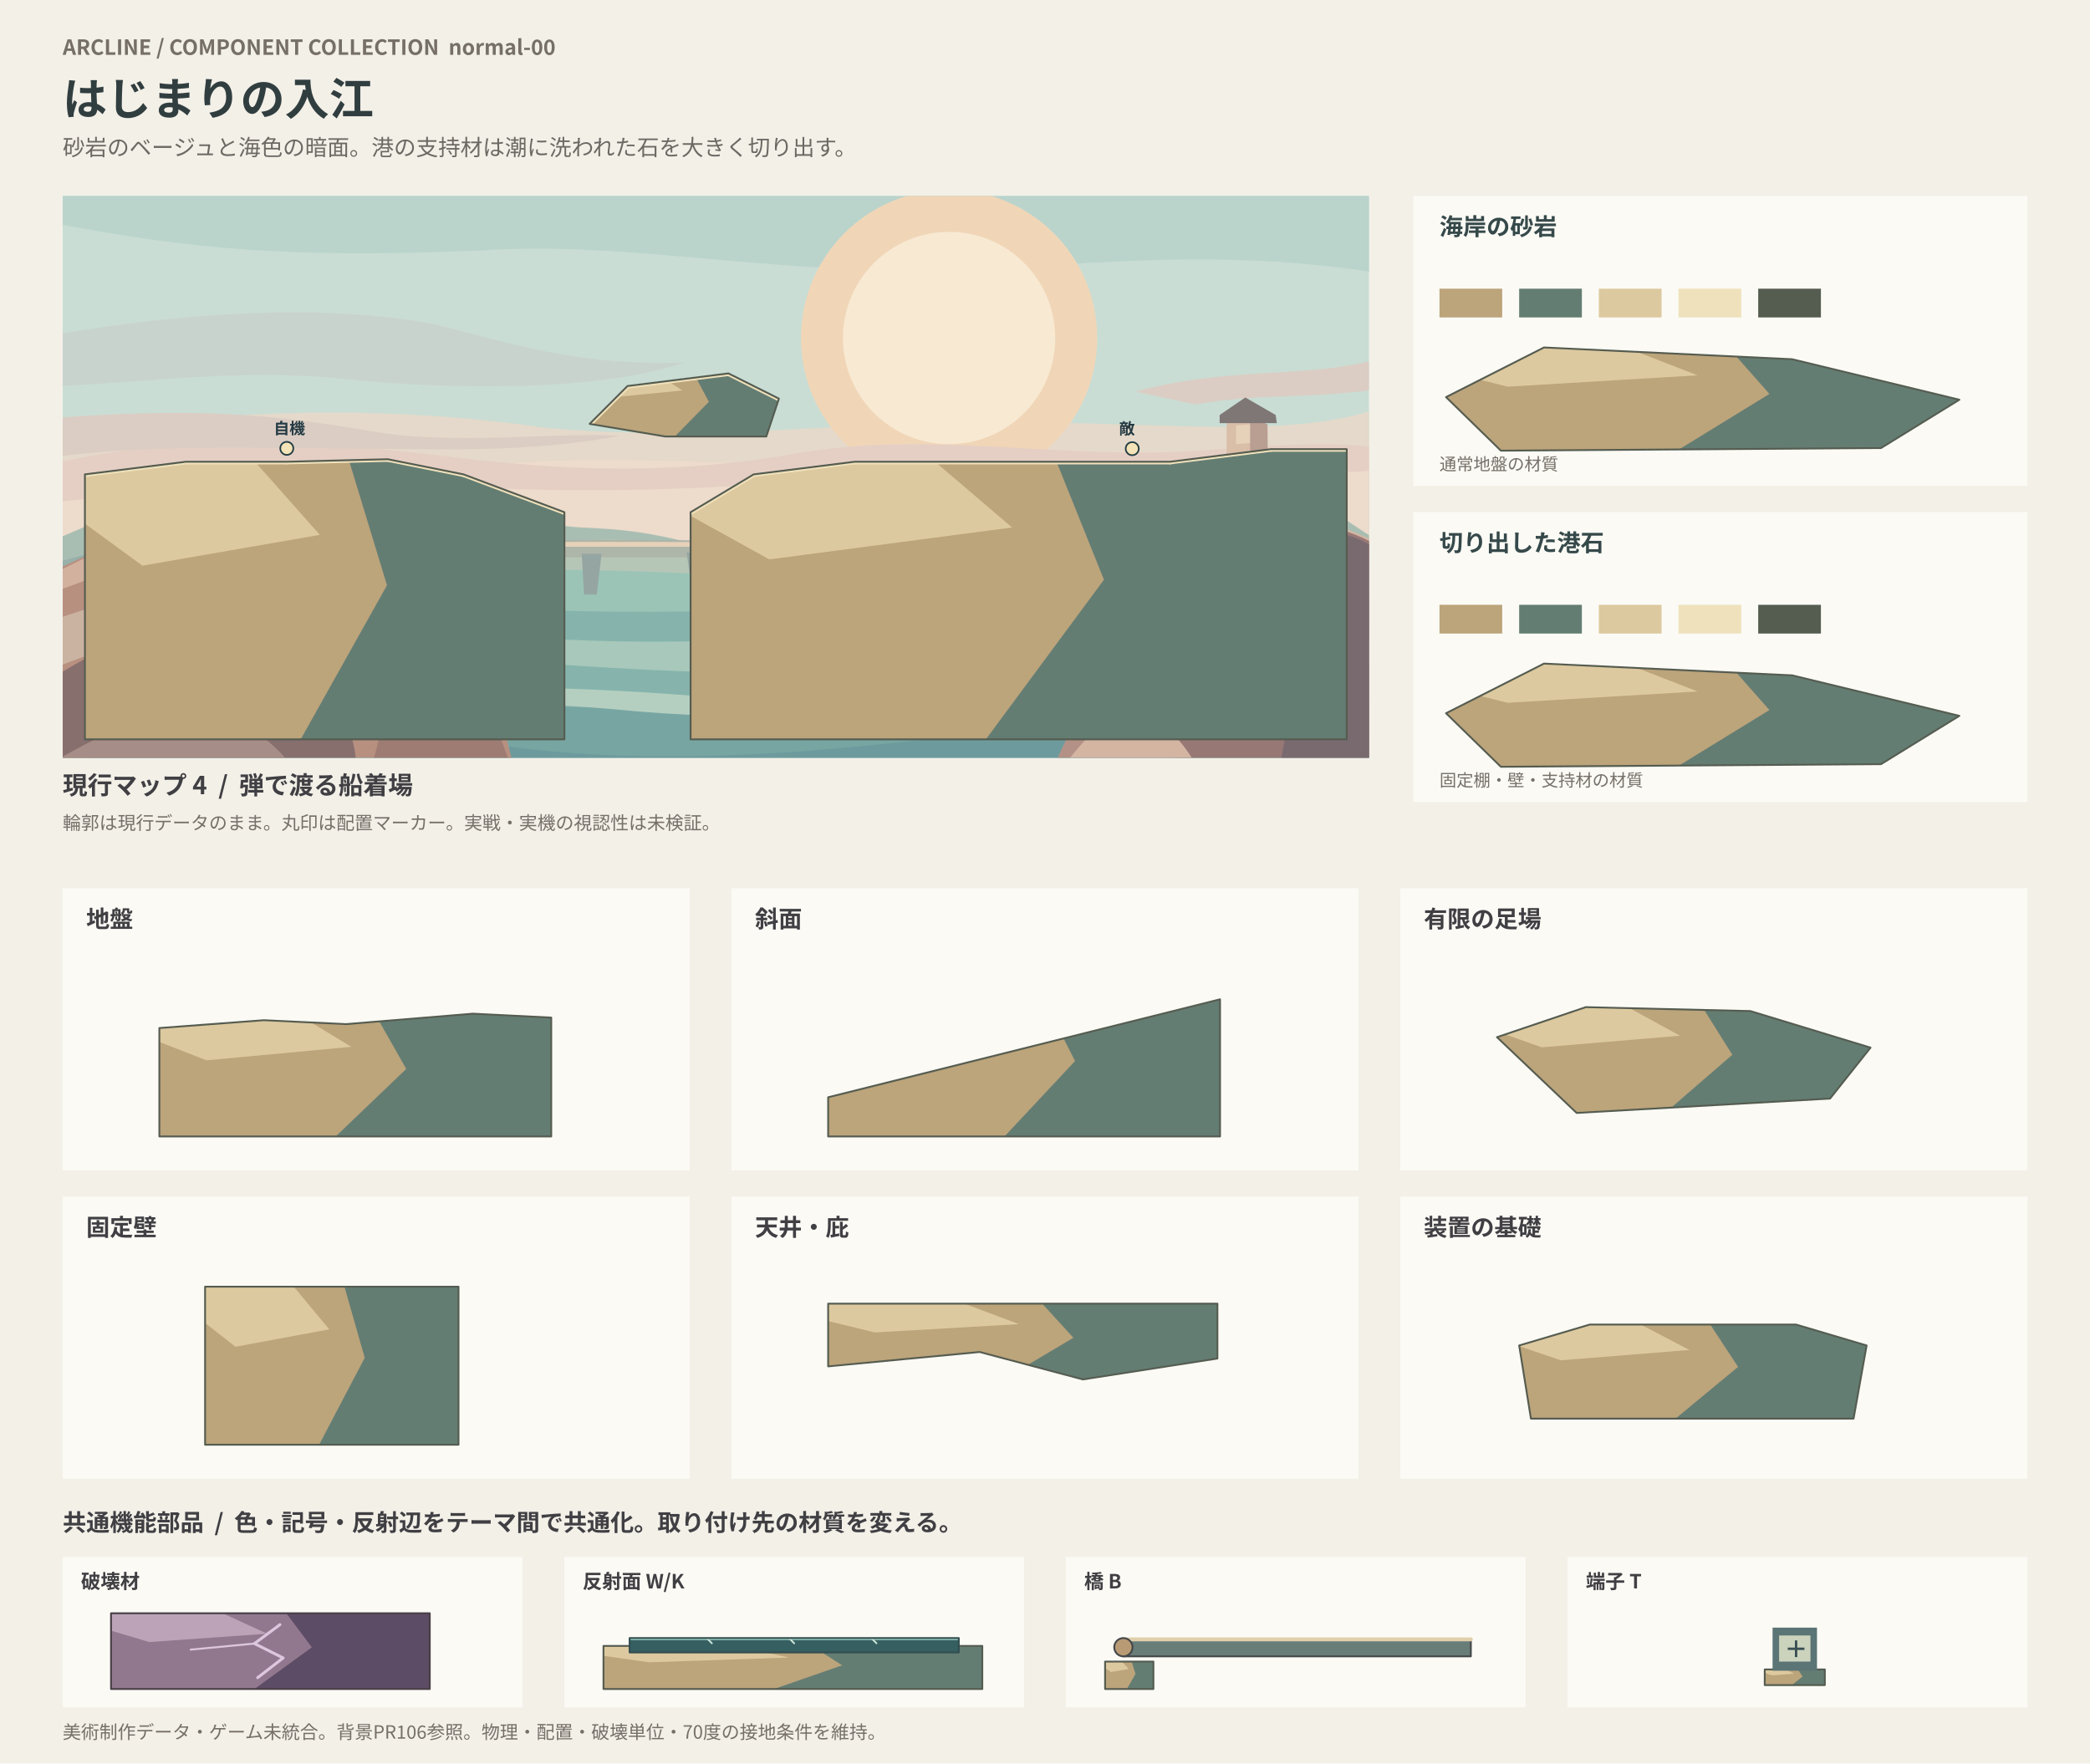
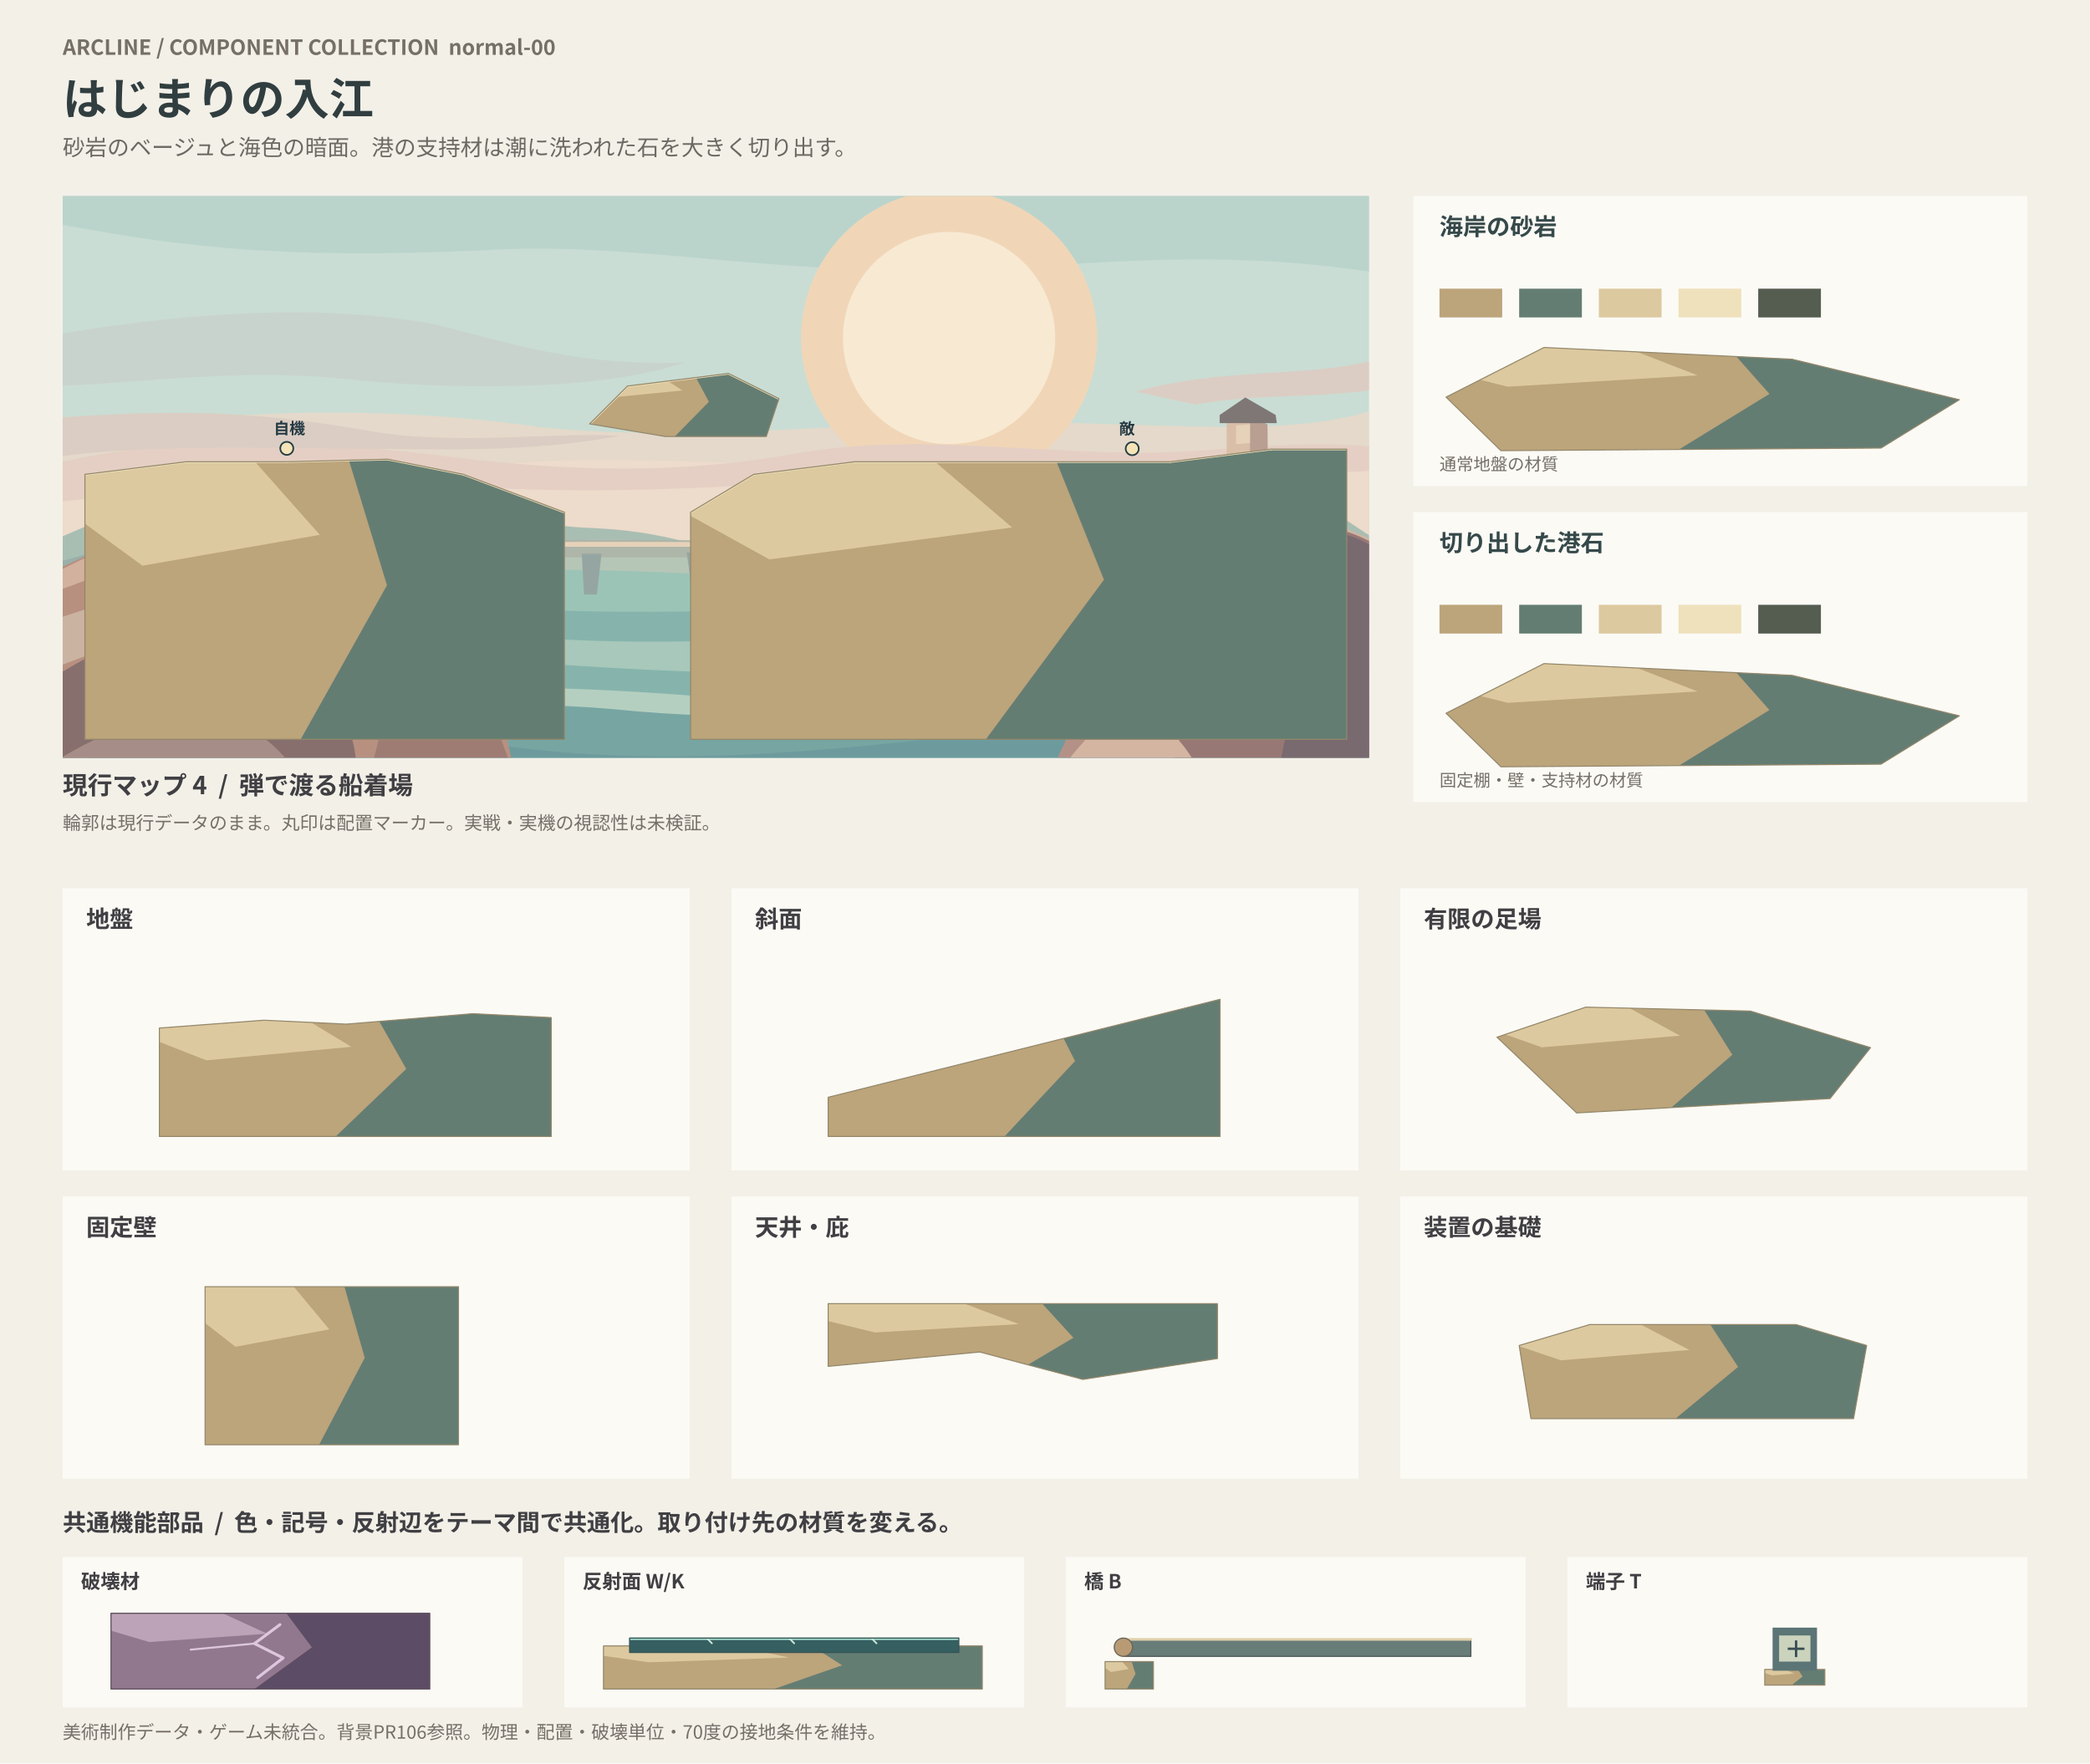
<svg xmlns="http://www.w3.org/2000/svg" width="1600" height="1350" viewBox="0 0 1600 1350">
  <defs>
    <clipPath id="normal_00_clip_1">
      <path d="M0 0 L1000 0 L1000 430 L0 430 Z" />
    </clipPath>
    <clipPath id="normal_00_clip_2">
      <path d="M0 350 L80 340 L160 340 L240 338 L300 350 L380 380 L380 560 L0 560 Z" />
    </clipPath>
    <clipPath id="normal_00_clip_3">
      <path d="M480 380 L530 350 L610 340 L860 340 L940 330 L1000 330 L1000 560 L480 560 Z" />
    </clipPath>
    <clipPath id="normal_00_clip_4">
      <path d="M400 310 L430 280 L510 270 L550 290 L540 320 L460 320 Z" />
    </clipPath>
    <clipPath id="normal_00_clip_5">
      <path d="M0 0 L1000 0 L1000 430 L0 430 Z" />
    </clipPath>
    <clipPath id="normal_00_clip_6">
      <path d="M1107 304 L1182 266 L1372 275 L1500 306 L1440 343 L1149 345 Z" />
    </clipPath>
    <clipPath id="normal_00_clip_7">
      <path d="M1107 546 L1182 508 L1372 517 L1500 548 L1440 585 L1149 587 Z" />
    </clipPath>
    <clipPath id="normal_00_clip_8">
      <path d="M0 70 L80 64 L143 67 L240 59 L300 62 L300 153 L0 153 Z" />
    </clipPath>
    <clipPath id="normal_00_clip_9">
      <path d="M0 123 L300 48 L300 153 L0 153 Z" />
    </clipPath>
    <clipPath id="normal_00_clip_10">
      <path d="M0 77 L68 54 L194 57 L286 85 L255 124 L61 135 Z" />
    </clipPath>
    <clipPath id="normal_00_clip_11">
      <path d="M35 32 L229 32 L229 153 L35 153 Z" />
    </clipPath>
    <clipPath id="normal_00_clip_12">
      <path d="M0 45 L298 45 L298 87 L195 103 L116 82 L0 93 Z" />
    </clipPath>
    <clipPath id="normal_00_clip_13">
      <path d="M17 77 L71 61 L229 61 L283 77 L273 133 L26 133 Z" />
    </clipPath>
    <clipPath id="normal_00_clip_14">
      <path d="M85 1235 L329 1235 L329 1293 L85 1293 Z" />
    </clipPath>
    <clipPath id="normal_00_clip_15">
      <path d="M462 1260 L752 1260 L752 1293 L462 1293 Z" />
    </clipPath>
    <clipPath id="normal_00_clip_16">
      <path d="M482 1254 L734 1254 L734 1265 L482 1265 Z" />
    </clipPath>
    <clipPath id="normal_00_clip_17">
      <path d="M846 1272 L883 1272 L883 1293 L846 1293 Z" />
    </clipPath>
    <clipPath id="normal_00_clip_18">
      <path d="M1351 1278 L1397 1278 L1397 1290 L1351 1290 Z" />
    </clipPath>
  </defs>
  <g style="white-space:pre;font-kerning:none;text-autospace:no-autospace" xml:space="preserve" font-family="Noto Sans CJK JP,Arial,sans-serif">
    <path d="M0 0 L1600 0 L1600 1350 L0 1350 Z" fill="#F3F0E8" />
    <text x="48" y="42" font-size="16" font-weight="600" fill="#756F67">ARCLINE / COMPONENT COLLECTION  normal-00</text>
    <text x="48" y="88" font-size="34" font-weight="600" fill="#313E40">はじまりの入江</text>
    <text x="48" y="119" font-size="17" font-weight="400" fill="#6C6863">砂岩のベージュと海色の暗面。港の支持材は潮に洗われた石を大きく切り出す。</text>
    <g transform="matrix(1,0,0,1,48,150)">
      <g>
        <g clip-path="url(#normal_00_clip_5)">
          <path d="M0 0 L1000 0 L1000 430 L0 430 Z" fill="#EDEBE3" />
          <g transform="matrix(1,0,0,1,0,0)">
            <g clip-path="url(#normal_00_clip_1)">
              <g transform="matrix(0.8928571,0,0,0.8928571,0.0,-54.64286)">
                <path d="M0 0 H1120 V604 H0 Z" fill="#C9DDD4" />
                <path d="M0 0 H1120 V126 C990 107 897 119 780 124 C611 131 488 99 358 108 C192 115 107 106 0 86 Z" fill="#BAD4CC" />
                <path d="M0 268 C137 242 284 241 414 260 C549 272 654 256 773 256 C924 252 1036 271 1120 246 L1120 484 H0 Z" fill="#E4D9CA" />
                <path d="M0 314 C152 294 248 302 379 291 C496 280 625 299 749 289 C906 275 1022 301 1120 280 V377 H0 Z" fill="#EDDBCB" />
                <ellipse cx="760" cy="183" rx="127" ry="127" fill="#F0D6B7" />
                <ellipse cx="760" cy="183" rx="91" ry="91" fill="#F8E9D3" />
                <path d="M0 179 C115 160 226 154 318 171 C384 187 438 207 533 204 C458 230 324 227 240 218 C153 209 73 221 0 224 Z" fill="#C9D3CD" />
                <path d="M0 289 C107 265 222 271 334 285 C460 301 550 296 629 282 C742 262 851 287 969 280 C1037 275 1080 272 1120 276 L1120 297 C1068 300 1009 298 966 304 C852 322 725 303 623 307 C508 315 410 316 307 308 C184 297 89 314 0 323 Z" fill="#E5CFC4" />
                <path d="M0 251 C128 242 189 250 271 264 C342 275 433 263 477 267 C396 282 322 278 254 278 C156 277 77 275 0 284 Z" fill="#DBCDC3" />
                <path d="M920 229 C995 208 1064 217 1120 203 V228 C1063 235 1021 231 971 240 Z" fill="#DBCDC3" />
                <path d="M0 353 C89 315 150 284 233 293 C327 300 356 343 456 346 C495 348 517 353 555 363 V422 H0 Z" fill="#A9BEB3" />
                <path d="M0 374 C103 346 163 322 219 327 C293 338 338 366 400 370 L474 411 H0 Z" fill="#97B0A9" />
                <path d="M345 377 C420 353 477 351 534 362 C578 370 624 375 683 369 C725 367 757 376 791 390 V430 H345 Z" fill="#B6C6B6" />
                <path d="M816 384 C888 345 956 313 1023 317 C1077 318 1099 339 1120 352 V440 H816 Z" fill="#A9BEB3" />
                <path d="M893 383 C959 349 1000 336 1042 343 C1080 350 1106 362 1120 374 V421 H894 Z" fill="#97B0A9" />
                <path d="M0 382 C221 387 354 376 541 385 C715 393 877 377 1120 382 V604 H0 Z" fill="#9BC4B7" />
                <path d="M0 409 C160 398 276 411 406 416 C583 423 758 406 892 409 C991 412 1078 415 1120 407 V604 H0 Z" fill="#86B4AC" />
                <path d="M0 442 C181 423 291 433 421 441 C575 450 714 431 853 426 C945 421 1057 433 1120 429 V464 C1008 457 963 459 876 463 C738 471 607 475 441 464 C292 454 146 459 0 471 Z" fill="#A7C8BA" />
                <path d="M0 493 C188 481 350 501 499 500 C636 499 731 482 892 485 C1002 489 1066 497 1120 492 V604 H0 Z" fill="#77A5A2" />
                <path d="M0 547 C141 520 264 517 388 534 C523 551 657 536 743 527 C879 514 1008 544 1120 530 V604 H0 Z" fill="#6D9B9D" />
                <path d="M242 488 C359 477 482 485 557 491 C667 500 774 487 849 483 C724 505 606 513 491 503 C390 493 320 497 242 488 Z" fill="#B4CFC0" />
                <path d="M347 358 C430 355 506 356 580 357 L603 364 L584 371 L354 371 Z" fill="#AEB5A9" />
                <path d="M348 359 C428 357 515 358 574 358 L594 362 L360 362 Z" fill="#E6D1B9" />
                <path d="M376 369 L392 369 L389 403 L377 404 Z" fill="#95A6A2" />
                <path d="M445 368 L462 368 L458 403 L447 403 Z" fill="#95A6A2" />
                <path d="M535 367 L553 367 L550 401 L540 403 Z" fill="#95A6A2" />
                <path d="M594 359 L610 321 L615 363 Z" fill="#C8C9C0" />
                <path d="M617 360 L613 317 L636 358 Z" fill="#F0E7D8" />
                <path d="M582 370 L645 370 L634 377 L598 377 Z" fill="#698F94" />
                <path d="M699 364 L706 341 L712 364 Z" fill="#C8C9C0" />
                <path d="M715 365 L710 344 L727 364 Z" fill="#F0E7D8" />
                <path d="M694 368 L735 368 L725 372 L702 372 Z" fill="#698F94" />
                <path d="M0 379 C66 347 138 328 191 346 C251 367 284 409 327 444 C349 467 359 501 380 524 L400 604 H0 Z" fill="#B89080" />
                <path d="M0 381 C77 342 142 324 190 347 C217 359 236 375 256 392 C216 378 187 369 144 363 C100 355 59 377 0 398 Z" fill="#D2B19E" />
                <path d="M189 348 C240 369 283 410 327 444 C357 474 380 527 400 604 H240 C271 549 282 500 270 459 C257 416 226 377 189 348 Z" fill="#9E7C74" />
                <path d="M0 469 C61 433 110 413 150 418 C189 425 217 469 240 507 C254 530 256 568 245 604 H0 Z" fill="#876F6E" />
                <path d="M0 422 C82 395 129 384 153 391 C163 393 175 404 181 417 C140 411 76 434 0 463 Z" fill="#CBB3A2" />
                <path d="M0 542 C48 514 99 496 142 510 C193 528 208 568 227 604 H0 Z" fill="#A78D87" />
                <path d="M125 303 L125 345 L147 351 L148 301 Z" fill="#B99E92" />
                <path d="M117 303 L126 301 L126 345 L118 344 Z" fill="#D9BEA8" />
                <path d="M112 304 L131 290 L152 304 Z" fill="#7E7776" />
                <path d="M130 309 L141 309 L141 319 L130 318 Z" fill="#E6D1B9" />
                <path d="M108 344 L154 344 L159 350 L103 350 Z" fill="#D2B19E" />
                <path d="M827 604 C846 558 872 493 911 444 C940 405 966 370 1020 351 C1066 331 1100 349 1120 357 V604 Z" fill="#B49186" />
                <path d="M911 445 C950 382 991 352 1037 344 C1071 337 1090 341 1120 355 V376 C1082 360 1053 365 1020 382 C971 400 948 435 918 477 Z" fill="#D3B5A2" />
                <path d="M1021 350 C1056 338 1091 342 1120 357 V604 H938 C952 536 975 476 990 421 C998 396 1009 368 1021 350 Z" fill="#987875" />
                <path d="M1072 350 C1094 348 1108 353 1120 360 V604 H1030 C1054 519 1061 441 1072 350 Z" fill="#796A70" />
                <path d="M842 574 C865 536 899 501 916 499 C944 512 958 526 970 546 C933 538 905 567 877 604 H819 Z" fill="#D3B5A2" />
                <path d="M953 444 C979 401 1000 380 1017 379 C1005 413 1000 451 975 484 L934 515 Z" fill="#A78D87" />
                <path d="M998 253 L1018 250 L1018 354 L998 360 Z" fill="#D9BEA8" />
                <path d="M1018 250 L1033 257 L1034 354 L1018 354 Z" fill="#B99E92" />
                <path d="M992 249 L1014 234 L1040 249 L1041 256 L992 256 Z" fill="#7E7776" />
                <path d="M1006 258 L1018 257 L1018 273 L1006 274 Z" fill="#E6D1B9" />
                <path d="M1021 290 L1028 291 L1028 317 L1021 318 Z" fill="#698687" />
                <path d="M987 345 L1039 345 L1050 356 L985 360 Z" fill="#CBB3A2" />
                <path d="M310 568 C465 542 611 543 714 554 C794 563 855 555 910 545 C845 579 790 587 709 583 C573 578 426 579 310 595 Z" fill="#A7C8BA" />
                <path d="M457 577 C548 560 636 563 698 571 C622 570 550 583 496 591 Z" fill="#CDDDD0" />
                <path d="M396 588 C508 585 621 596 731 590 C818 585 856 583 899 568 C852 598 813 604 740 604 H386 Z" fill="#86B4AC" />
              </g>
            </g>
          </g>
          <g transform="matrix(0.966,0,0,0.966,17.0,-124.96)">
            <g>
              <g>
                <g clip-path="url(#normal_00_clip_2)">
                  <path d="M0 350 L80 340 L160 340 L240 338 L300 350 L380 380 L380 560 L0 560 Z" fill="#BCA47B" />
                  <path d="M209 338 L380 338 L380 560 L171.0 560 L239.4 437.9 Z" fill="#647D73" />
                  <path d="M0 338 L133.0 338 L186.2 397.94 L45.6 422.36 L0 389.06 Z" fill="#DDC99F" />
-                   <path d="M0 350 L80 340" fill="none" stroke="#EFE1BB" stroke-width="4" stroke-linejoin="round" stroke-linecap="round" vector-effect="non-scaling-stroke" />
-                   <path d="M80 340 L160 340" fill="none" stroke="#EFE1BB" stroke-width="4" stroke-linejoin="round" stroke-linecap="round" vector-effect="non-scaling-stroke" />
-                   <path d="M160 340 L240 338" fill="none" stroke="#EFE1BB" stroke-width="4" stroke-linejoin="round" stroke-linecap="round" vector-effect="non-scaling-stroke" />
-                   <path d="M240 338 L300 350" fill="none" stroke="#EFE1BB" stroke-width="4" stroke-linejoin="round" stroke-linecap="round" vector-effect="non-scaling-stroke" />
-                   <path d="M300 350 L380 380" fill="none" stroke="#EFE1BB" stroke-width="4" stroke-linejoin="round" stroke-linecap="round" vector-effect="non-scaling-stroke" />
+                   <path d="M0 350 L80 340" fill="none" stroke="#EFE1BB" stroke-width="1.8" stroke-linejoin="round" stroke-linecap="round" vector-effect="non-scaling-stroke" />
+                   <path d="M80 340 L160 340" fill="none" stroke="#EFE1BB" stroke-width="1.8" stroke-linejoin="round" stroke-linecap="round" vector-effect="non-scaling-stroke" />
+                   <path d="M160 340 L240 338" fill="none" stroke="#EFE1BB" stroke-width="1.8" stroke-linejoin="round" stroke-linecap="round" vector-effect="non-scaling-stroke" />
+                   <path d="M240 338 L300 350" fill="none" stroke="#EFE1BB" stroke-width="1.8" stroke-linejoin="round" stroke-linecap="round" vector-effect="non-scaling-stroke" />
+                   <path d="M300 350 L380 380" fill="none" stroke="#EFE1BB" stroke-width="1.8" stroke-linejoin="round" stroke-linecap="round" vector-effect="non-scaling-stroke" />
                </g>
              </g>
-               <path d="M0 350 L80 340 L160 340 L240 338 L300 350 L380 380 L380 560 L0 560 Z" fill="none" stroke="#555C50" stroke-width="1.4" stroke-linejoin="round" stroke-linecap="round" vector-effect="non-scaling-stroke" />
+               <path d="M0 350 L80 340 L160 340 L240 338 L300 350 L380 380 L380 560 L0 560 Z" fill="none" stroke="#93876A" stroke-width="0.8" stroke-linejoin="round" stroke-linecap="round" vector-effect="non-scaling-stroke" />
            </g>
            <g>
              <g>
                <g clip-path="url(#normal_00_clip_3)">
                  <path d="M480 380 L530 350 L610 340 L860 340 L940 330 L1000 330 L1000 560 L480 560 Z" fill="#BCA47B" />
                  <path d="M766.0 330 L1000 330 L1000 560 L714.0 560 L807.6 433.5 Z" fill="#647D73" />
                  <path d="M480 330 L662.0 330 L734.8 392.1 L542.4 417.4 L480 382.9 Z" fill="#DDC99F" />
-                   <path d="M480 380 L530 350" fill="none" stroke="#EFE1BB" stroke-width="4" stroke-linejoin="round" stroke-linecap="round" vector-effect="non-scaling-stroke" />
-                   <path d="M530 350 L610 340" fill="none" stroke="#EFE1BB" stroke-width="4" stroke-linejoin="round" stroke-linecap="round" vector-effect="non-scaling-stroke" />
-                   <path d="M610 340 L860 340" fill="none" stroke="#EFE1BB" stroke-width="4" stroke-linejoin="round" stroke-linecap="round" vector-effect="non-scaling-stroke" />
-                   <path d="M860 340 L940 330" fill="none" stroke="#EFE1BB" stroke-width="4" stroke-linejoin="round" stroke-linecap="round" vector-effect="non-scaling-stroke" />
-                   <path d="M940 330 L1000 330" fill="none" stroke="#EFE1BB" stroke-width="4" stroke-linejoin="round" stroke-linecap="round" vector-effect="non-scaling-stroke" />
+                   <path d="M480 380 L530 350" fill="none" stroke="#EFE1BB" stroke-width="1.8" stroke-linejoin="round" stroke-linecap="round" vector-effect="non-scaling-stroke" />
+                   <path d="M530 350 L610 340" fill="none" stroke="#EFE1BB" stroke-width="1.8" stroke-linejoin="round" stroke-linecap="round" vector-effect="non-scaling-stroke" />
+                   <path d="M610 340 L860 340" fill="none" stroke="#EFE1BB" stroke-width="1.8" stroke-linejoin="round" stroke-linecap="round" vector-effect="non-scaling-stroke" />
+                   <path d="M860 340 L940 330" fill="none" stroke="#EFE1BB" stroke-width="1.8" stroke-linejoin="round" stroke-linecap="round" vector-effect="non-scaling-stroke" />
+                   <path d="M940 330 L1000 330" fill="none" stroke="#EFE1BB" stroke-width="1.8" stroke-linejoin="round" stroke-linecap="round" vector-effect="non-scaling-stroke" />
                </g>
              </g>
-               <path d="M480 380 L530 350 L610 340 L860 340 L940 330 L1000 330 L1000 560 L480 560 Z" fill="none" stroke="#555C50" stroke-width="1.4" stroke-linejoin="round" stroke-linecap="round" vector-effect="non-scaling-stroke" />
+               <path d="M480 380 L530 350 L610 340 L860 340 L940 330 L1000 330 L1000 560 L480 560 Z" fill="none" stroke="#93876A" stroke-width="0.8" stroke-linejoin="round" stroke-linecap="round" vector-effect="non-scaling-stroke" />
            </g>
            <g>
              <g>
                <g clip-path="url(#normal_00_clip_4)">
                  <path d="M400 310 L430 280 L510 270 L550 290 L540 320 L460 320 Z" fill="#BCA47B" />
                  <path d="M482.5 270 L550 270 L550 320 L467.5 320 L494.5 292.5 Z" fill="#647D73" />
                  <path d="M400 270 L452.5 270 L473.5 283.5 L418.0 289.0 L400 281.5 Z" fill="#DDC99F" />
-                   <path d="M400 310 L430 280" fill="none" stroke="#EFE1BB" stroke-width="4" stroke-linejoin="round" stroke-linecap="round" vector-effect="non-scaling-stroke" />
-                   <path d="M430 280 L510 270" fill="none" stroke="#EFE1BB" stroke-width="4" stroke-linejoin="round" stroke-linecap="round" vector-effect="non-scaling-stroke" />
-                   <path d="M510 270 L550 290" fill="none" stroke="#EFE1BB" stroke-width="4" stroke-linejoin="round" stroke-linecap="round" vector-effect="non-scaling-stroke" />
+                   <path d="M400 310 L430 280" fill="none" stroke="#EFE1BB" stroke-width="1.8" stroke-linejoin="round" stroke-linecap="round" vector-effect="non-scaling-stroke" />
+                   <path d="M430 280 L510 270" fill="none" stroke="#EFE1BB" stroke-width="1.8" stroke-linejoin="round" stroke-linecap="round" vector-effect="non-scaling-stroke" />
+                   <path d="M510 270 L550 290" fill="none" stroke="#EFE1BB" stroke-width="1.8" stroke-linejoin="round" stroke-linecap="round" vector-effect="non-scaling-stroke" />
                </g>
              </g>
-               <path d="M400 310 L430 280 L510 270 L550 290 L540 320 L460 320 Z" fill="none" stroke="#555C50" stroke-width="1.4" stroke-linejoin="round" stroke-linecap="round" vector-effect="non-scaling-stroke" />
+               <path d="M400 310 L430 280 L510 270 L550 290 L540 320 L460 320 Z" fill="none" stroke="#93876A" stroke-width="0.8" stroke-linejoin="round" stroke-linecap="round" vector-effect="non-scaling-stroke" />
            </g>
            <ellipse cx="160" cy="329.398" rx="5.176" ry="5.176" fill="#F5E4B8" stroke="#233D44" stroke-width="1.3" stroke-linejoin="round" stroke-linecap="round" />
            <text x="149.648" y="318.011" font-size="12.422" font-weight="600" fill="#243A43">自機</text>
            <ellipse cx="830" cy="329.648" rx="5.176" ry="5.176" fill="#F5E4B8" stroke="#233D44" stroke-width="1.3" stroke-linejoin="round" stroke-linecap="round" />
            <text x="819.648" y="318.261" font-size="12.422" font-weight="600" fill="#243A43">敵</text>
          </g>
        </g>
      </g>
    </g>
    <text x="48" y="608" font-size="19" font-weight="600" fill="#403F43">現行マップ 4  /  弾で渡る船着場</text>
    <text x="48" y="635" font-size="14" font-weight="400" fill="#756F68">輪郭は現行データのまま。丸印は配置マーカー。実戦・実機の視認性は未検証。</text>
    <path d="M1082 150 L1552 150 L1552 372 L1082 372 Z" fill="#FBFAF5" />
    <text x="1102" y="180.0" font-size="18" font-weight="600" fill="#36494A">海岸の砂岩</text>
    <path d="M1102 221 L1150 221 L1150 243 L1102 243 Z" fill="#BCA47B" />
    <path d="M1163 221 L1211 221 L1211 243 L1163 243 Z" fill="#647D73" />
    <path d="M1224 221 L1272 221 L1272 243 L1224 243 Z" fill="#DDC99F" />
    <path d="M1285 221 L1333 221 L1333 243 L1285 243 Z" fill="#EFE1BB" />
    <path d="M1346 221 L1394 221 L1394 243 L1346 243 Z" fill="#555C50" />
    <g>
      <g>
        <g clip-path="url(#normal_00_clip_6)">
          <path d="M1107 304 L1182 266 L1372 275 L1500 306 L1440 343 L1149 345 Z" fill="#BCA47B" />
          <path d="M1323.15 266 L1500 266 L1500 345 L1283.85 345 L1354.59 301.55 Z" fill="#647D73" />
          <path d="M1107 266 L1244.55 266 L1299.57 287.33 L1154.16 296.02 L1107 284.17 Z" fill="#DDC99F" />
        </g>
      </g>
-       <path d="M1107 304 L1182 266 L1372 275 L1500 306 L1440 343 L1149 345 Z" fill="none" stroke="#555C50" stroke-width="1.4" stroke-linejoin="round" stroke-linecap="round" />
+       <path d="M1107 304 L1182 266 L1372 275 L1500 306 L1440 343 L1149 345 Z" fill="none" stroke="#93876A" stroke-width="0.8" stroke-linejoin="round" stroke-linecap="round" />
    </g>
    <text x="1102" y="360" font-size="13" font-weight="400" fill="#756F68">通常地盤の材質</text>
    <path d="M1082 392 L1552 392 L1552 614 L1082 614 Z" fill="#FBFAF5" />
    <text x="1102" y="422.0" font-size="18" font-weight="600" fill="#36494A">切り出した港石</text>
    <path d="M1102 463 L1150 463 L1150 485 L1102 485 Z" fill="#BCA47B" />
    <path d="M1163 463 L1211 463 L1211 485 L1163 485 Z" fill="#647D73" />
    <path d="M1224 463 L1272 463 L1272 485 L1224 485 Z" fill="#DDC99F" />
    <path d="M1285 463 L1333 463 L1333 485 L1285 485 Z" fill="#EFE1BB" />
    <path d="M1346 463 L1394 463 L1394 485 L1346 485 Z" fill="#555C50" />
    <g>
      <g>
        <g clip-path="url(#normal_00_clip_7)">
          <path d="M1107 546 L1182 508 L1372 517 L1500 548 L1440 585 L1149 587 Z" fill="#BCA47B" />
          <path d="M1323.15 508 L1500 508 L1500 587 L1283.85 587 L1354.59 543.55 Z" fill="#647D73" />
          <path d="M1107 508 L1244.55 508 L1299.57 529.33 L1154.16 538.02 L1107 526.17 Z" fill="#DDC99F" />
        </g>
      </g>
-       <path d="M1107 546 L1182 508 L1372 517 L1500 548 L1440 585 L1149 587 Z" fill="none" stroke="#555C50" stroke-width="1.4" stroke-linejoin="round" stroke-linecap="round" />
+       <path d="M1107 546 L1182 508 L1372 517 L1500 548 L1440 585 L1149 587 Z" fill="none" stroke="#93876A" stroke-width="0.8" stroke-linejoin="round" stroke-linecap="round" />
    </g>
    <text x="1102" y="602" font-size="13" font-weight="400" fill="#756F68">固定棚・壁・支持材の材質</text>
    <path d="M48 680 L528 680 L528 896 L48 896 Z" fill="#FBFAF5" />
    <text x="66" y="710" font-size="18" font-weight="600" fill="#403F43">地盤</text>
    <g transform="matrix(1,0,0,1,122,717)">
      <g>
        <g>
          <g clip-path="url(#normal_00_clip_8)">
            <path d="M0 70 L80 64 L143 67 L240 59 L300 62 L300 153 L0 153 Z" fill="#BCA47B" />
            <path d="M165.0 59 L300 59 L300 153 L135.0 153 L189.0 101.3 Z" fill="#647D73" />
            <path d="M0 59 L105.0 59 L147.0 84.38 L36.0 94.72 L0 80.62 Z" fill="#DDC99F" />
          </g>
        </g>
-         <path d="M0 70 L80 64 L143 67 L240 59 L300 62 L300 153 L0 153 Z" fill="none" stroke="#555C50" stroke-width="1.4" stroke-linejoin="round" stroke-linecap="round" />
+         <path d="M0 70 L80 64 L143 67 L240 59 L300 62 L300 153 L0 153 Z" fill="none" stroke="#93876A" stroke-width="0.8" stroke-linejoin="round" stroke-linecap="round" />
      </g>
    </g>
    <path d="M560 680 L1040 680 L1040 896 L560 896 Z" fill="#FBFAF5" />
    <text x="578" y="710" font-size="18" font-weight="600" fill="#403F43">斜面</text>
    <g transform="matrix(1,0,0,1,634,717)">
      <g>
        <g>
          <g clip-path="url(#normal_00_clip_9)">
            <path d="M0 123 L300 48 L300 153 L0 153 Z" fill="#BCA47B" />
            <path d="M165.0 48 L300 48 L300 153 L135.0 153 L189.0 95.25 Z" fill="#647D73" />
            <path d="M0 48 L105.0 48 L147.0 76.35 L36.0 87.9 L0 72.15 Z" fill="#DDC99F" />
          </g>
        </g>
-         <path d="M0 123 L300 48 L300 153 L0 153 Z" fill="none" stroke="#555C50" stroke-width="1.4" stroke-linejoin="round" stroke-linecap="round" />
+         <path d="M0 123 L300 48 L300 153 L0 153 Z" fill="none" stroke="#93876A" stroke-width="0.8" stroke-linejoin="round" stroke-linecap="round" />
      </g>
    </g>
    <path d="M1072 680 L1552 680 L1552 896 L1072 896 Z" fill="#FBFAF5" />
    <text x="1090" y="710" font-size="18" font-weight="600" fill="#403F43">有限の足場</text>
    <g transform="matrix(1,0,0,1,1146,717)">
      <g>
        <g>
          <g clip-path="url(#normal_00_clip_10)">
            <path d="M0 77 L68 54 L194 57 L286 85 L255 124 L61 135 Z" fill="#BCA47B" />
            <path d="M157.3 54 L286 54 L286 135 L128.7 135 L180.18 90.45 Z" fill="#647D73" />
            <path d="M0 54 L100.1 54 L140.14 75.87 L34.32 84.78 L0 72.63 Z" fill="#DDC99F" />
          </g>
        </g>
-         <path d="M0 77 L68 54 L194 57 L286 85 L255 124 L61 135 Z" fill="none" stroke="#555C50" stroke-width="1.4" stroke-linejoin="round" stroke-linecap="round" />
+         <path d="M0 77 L68 54 L194 57 L286 85 L255 124 L61 135 Z" fill="none" stroke="#93876A" stroke-width="0.8" stroke-linejoin="round" stroke-linecap="round" />
      </g>
    </g>
    <path d="M48 916 L528 916 L528 1132 L48 1132 Z" fill="#FBFAF5" />
    <text x="66" y="946" font-size="18" font-weight="600" fill="#403F43">固定壁</text>
    <g transform="matrix(1,0,0,1,122,953)">
      <g>
        <g>
          <g clip-path="url(#normal_00_clip_11)">
            <path d="M35 32 L229 32 L229 153 L35 153 Z" fill="#BCA47B" />
            <path d="M141.7 32 L229 32 L229 153 L122.3 153 L157.22 86.45 Z" fill="#647D73" />
            <path d="M35 32 L102.9 32 L130.06 64.67 L58.28 77.98 L35 59.83 Z" fill="#DDC99F" />
          </g>
        </g>
-         <path d="M35 32 L229 32 L229 153 L35 153 Z" fill="none" stroke="#555C50" stroke-width="1.4" stroke-linejoin="round" stroke-linecap="round" />
+         <path d="M35 32 L229 32 L229 153 L35 153 Z" fill="none" stroke="#93876A" stroke-width="0.8" stroke-linejoin="round" stroke-linecap="round" />
      </g>
    </g>
    <path d="M560 916 L1040 916 L1040 1132 L560 1132 Z" fill="#FBFAF5" />
    <text x="578" y="946" font-size="18" font-weight="600" fill="#403F43">天井・庇</text>
    <g transform="matrix(1,0,0,1,634,953)">
      <g>
        <g>
          <g clip-path="url(#normal_00_clip_12)">
            <path d="M0 45 L298 45 L298 87 L195 103 L116 82 L0 93 Z" fill="#BCA47B" />
            <path d="M163.9 45 L298 45 L298 103 L134.1 103 L187.74 71.1 Z" fill="#647D73" />
            <path d="M0 45 L104.3 45 L146.02 60.66 L35.76 67.04 L0 58.34 Z" fill="#DDC99F" />
          </g>
        </g>
-         <path d="M0 45 L298 45 L298 87 L195 103 L116 82 L0 93 Z" fill="none" stroke="#555C50" stroke-width="1.4" stroke-linejoin="round" stroke-linecap="round" />
+         <path d="M0 45 L298 45 L298 87 L195 103 L116 82 L0 93 Z" fill="none" stroke="#93876A" stroke-width="0.8" stroke-linejoin="round" stroke-linecap="round" />
      </g>
    </g>
    <path d="M1072 916 L1552 916 L1552 1132 L1072 1132 Z" fill="#FBFAF5" />
    <text x="1090" y="946" font-size="18" font-weight="600" fill="#403F43">装置の基礎</text>
    <g transform="matrix(1,0,0,1,1146,953)">
      <g>
        <g>
          <g clip-path="url(#normal_00_clip_13)">
            <path d="M17 77 L71 61 L229 61 L283 77 L273 133 L26 133 Z" fill="#BCA47B" />
            <path d="M163.3 61 L283 61 L283 133 L136.7 133 L184.58 93.4 Z" fill="#647D73" />
            <path d="M17 61 L110.1 61 L147.34 80.44 L48.92 88.36 L17 77.56 Z" fill="#DDC99F" />
          </g>
        </g>
-         <path d="M17 77 L71 61 L229 61 L283 77 L273 133 L26 133 Z" fill="none" stroke="#555C50" stroke-width="1.4" stroke-linejoin="round" stroke-linecap="round" />
+         <path d="M17 77 L71 61 L229 61 L283 77 L273 133 L26 133 Z" fill="none" stroke="#93876A" stroke-width="0.8" stroke-linejoin="round" stroke-linecap="round" />
      </g>
    </g>
    <text x="48" y="1172" font-size="18" font-weight="600" fill="#403F43">共通機能部品  /  色・記号・反射辺をテーマ間で共通化。取り付け先の材質を変える。</text>
    <path d="M48 1192 L400 1192 L400 1307 L48 1307 Z" fill="#FBFAF5" />
    <text x="62" y="1216" font-size="15" font-weight="600" fill="#403F43">破壊材</text>
    <g>
      <g>
        <g clip-path="url(#normal_00_clip_14)">
          <path d="M85 1235 L329 1235 L329 1293 L85 1293 Z" fill="#92788E" />
          <path d="M219.2 1235 L329 1235 L329 1293 L194.8 1293 L238.72 1261.1 Z" fill="#5D4C65" />
          <path d="M85 1235 L170.4 1235 L204.56 1250.66 L114.28 1257.04 L85 1248.34 Z" fill="#BCA3B7" />
          <path d="M214.32 1243.7 L194.8 1258.2 L216.76 1269.22 L197.24 1284.3" fill="none" stroke="#DDC7DE" stroke-width="2.2" stroke-linejoin="round" stroke-linecap="round" />
          <path d="M194.8 1258.2 L146.0 1262.84" fill="none" stroke="#DDC7DE" stroke-width="1.5" stroke-linejoin="round" stroke-linecap="round" />
        </g>
      </g>
-       <path d="M85 1235 L329 1235 L329 1293 L85 1293 Z" fill="none" stroke="#494047" stroke-width="1.4" stroke-linejoin="round" stroke-linecap="round" />
+       <path d="M85 1235 L329 1235 L329 1293 L85 1293 Z" fill="none" stroke="#635460" stroke-width="0.9" stroke-linejoin="round" stroke-linecap="round" />
    </g>
    <path d="M432 1192 L784 1192 L784 1307 L432 1307 Z" fill="#FBFAF5" />
    <text x="446" y="1216" font-size="15" font-weight="600" fill="#403F43">反射面 W/K</text>
    <g>
      <g>
        <g clip-path="url(#normal_00_clip_15)">
          <path d="M462 1260 L752 1260 L752 1293 L462 1293 Z" fill="#BCA47B" />
          <path d="M621.5 1260 L752 1260 L752 1293 L592.5 1293 L644.7 1274.85 Z" fill="#647D73" />
          <path d="M462 1260 L563.5 1260 L604.1 1268.91 L496.8 1272.54 L462 1267.59 Z" fill="#DDC99F" />
        </g>
      </g>
-       <path d="M462 1260 L752 1260 L752 1293 L462 1293 Z" fill="none" stroke="#555C50" stroke-width="1.4" stroke-linejoin="round" stroke-linecap="round" />
+       <path d="M462 1260 L752 1260 L752 1293 L462 1293 Z" fill="none" stroke="#93876A" stroke-width="0.8" stroke-linejoin="round" stroke-linecap="round" />
    </g>
    <g>
      <g>
        <g clip-path="url(#normal_00_clip_16)">
          <path d="M482 1254 L734 1254 L734 1265 L482 1265 Z" fill="#355F60" />
          <path d="M482 1254 L734 1254" fill="none" stroke="#A5DDCD" stroke-width="3" stroke-linejoin="round" stroke-linecap="round" />
          <path d="M541.0 1254.0 L545.0 1258.0" fill="none" stroke="#CDE7DA" stroke-width="1.3" stroke-linejoin="round" stroke-linecap="round" />
          <path d="M604.0 1254.0 L608.0 1258.0" fill="none" stroke="#CDE7DA" stroke-width="1.3" stroke-linejoin="round" stroke-linecap="round" />
          <path d="M667.0 1254.0 L671.0 1258.0" fill="none" stroke="#CDE7DA" stroke-width="1.3" stroke-linejoin="round" stroke-linecap="round" />
        </g>
      </g>
-       <path d="M482 1254 L734 1254 L734 1265 L482 1265 Z" fill="none" stroke="#344E51" stroke-width="1.4" stroke-linejoin="round" stroke-linecap="round" />
+       <path d="M482 1254 L734 1254 L734 1265 L482 1265 Z" fill="none" stroke="#345456" stroke-width="0.9" stroke-linejoin="round" stroke-linecap="round" />
    </g>
    <path d="M816 1192 L1168 1192 L1168 1307 L816 1307 Z" fill="#FBFAF5" />
    <text x="830" y="1216" font-size="15" font-weight="600" fill="#403F43">橋 B</text>
    <g>
      <g>
        <g clip-path="url(#normal_00_clip_17)">
          <path d="M846 1272 L883 1272 L883 1293 L846 1293 Z" fill="#BCA47B" />
          <path d="M866.35 1272 L883 1272 L883 1293 L862.65 1293 L869.31 1281.45 Z" fill="#647D73" />
          <path d="M846 1272 L858.95 1272 L864.13 1277.67 L850.44 1279.98 L846 1276.83 Z" fill="#DDC99F" />
        </g>
      </g>
-       <path d="M846 1272 L883 1272 L883 1293 L846 1293 Z" fill="none" stroke="#555C50" stroke-width="1.4" stroke-linejoin="round" stroke-linecap="round" />
-     </g>
-     <g>
-       <path d="M860 1255 L1126 1255 L1126 1268 L860 1268 Z" fill="#687C78" stroke="#44474A" stroke-width="1.4" stroke-linejoin="round" stroke-linecap="round" />
-       <path d="M860 1255 L1126 1255" fill="none" stroke="#E0D0AB" stroke-width="3" stroke-linejoin="round" stroke-linecap="round" />
-       <ellipse cx="860" cy="1261" rx="7" ry="7" fill="#B89B74" stroke="#44474A" stroke-width="1.4" stroke-linejoin="round" stroke-linecap="round" />
+       <path d="M846 1272 L883 1272 L883 1293 L846 1293 Z" fill="none" stroke="#93876A" stroke-width="0.8" stroke-linejoin="round" stroke-linecap="round" />
+     </g>
+     <g>
+       <path d="M860 1255 L1126 1255 L1126 1268 L860 1268 Z" fill="#687C78" stroke="#515A5A" stroke-width="0.9" stroke-linejoin="round" stroke-linecap="round" />
+       <path d="M860 1255 L1126 1255" fill="none" stroke="#E0D0AB" stroke-width="2" stroke-linejoin="round" stroke-linecap="round" />
+       <ellipse cx="860" cy="1261" rx="7" ry="7" fill="#B89B74" stroke="#6D6459" stroke-width="0.9" stroke-linejoin="round" stroke-linecap="round" />
    </g>
    <path d="M1200 1192 L1552 1192 L1552 1307 L1200 1307 Z" fill="#FBFAF5" />
    <text x="1214" y="1216" font-size="15" font-weight="600" fill="#403F43">端子 T</text>
    <g>
      <g>
        <g>
          <g clip-path="url(#normal_00_clip_18)">
            <path d="M1351 1278 L1397 1278 L1397 1290 L1351 1290 Z" fill="#BCA47B" />
            <path d="M1376.3 1278 L1397 1278 L1397 1290 L1371.7 1290 L1379.98 1283.4 Z" fill="#647D73" />
            <path d="M1351 1278 L1367.1 1278 L1373.54 1281.24 L1356.52 1282.56 L1351 1280.76 Z" fill="#DDC99F" />
          </g>
        </g>
-         <path d="M1351 1278 L1397 1278 L1397 1290 L1351 1290 Z" fill="none" stroke="#555C50" stroke-width="1.4" stroke-linejoin="round" stroke-linecap="round" />
+         <path d="M1351 1278 L1397 1278 L1397 1290 L1351 1290 Z" fill="none" stroke="#93876A" stroke-width="0.8" stroke-linejoin="round" stroke-linecap="round" />
      </g>
      <path d="M1357 1246 L1391 1246 L1391 1279 L1357 1279 Z" fill="#5B7475" />
      <path d="M1362 1252 L1386 1252 L1386 1272 L1362 1272 Z" fill="#CBD3BD" />
      <text x="1366" y="1269" font-size="18" font-weight="600" fill="#394F53">＋</text>
    </g>
    <text x="48" y="1331" font-size="14" font-weight="400" fill="#756F68">美術制作データ・ゲーム未統合。背景PR106参照。物理・配置・破壊単位・70度の接地条件を維持。</text>
  </g>
</svg>
